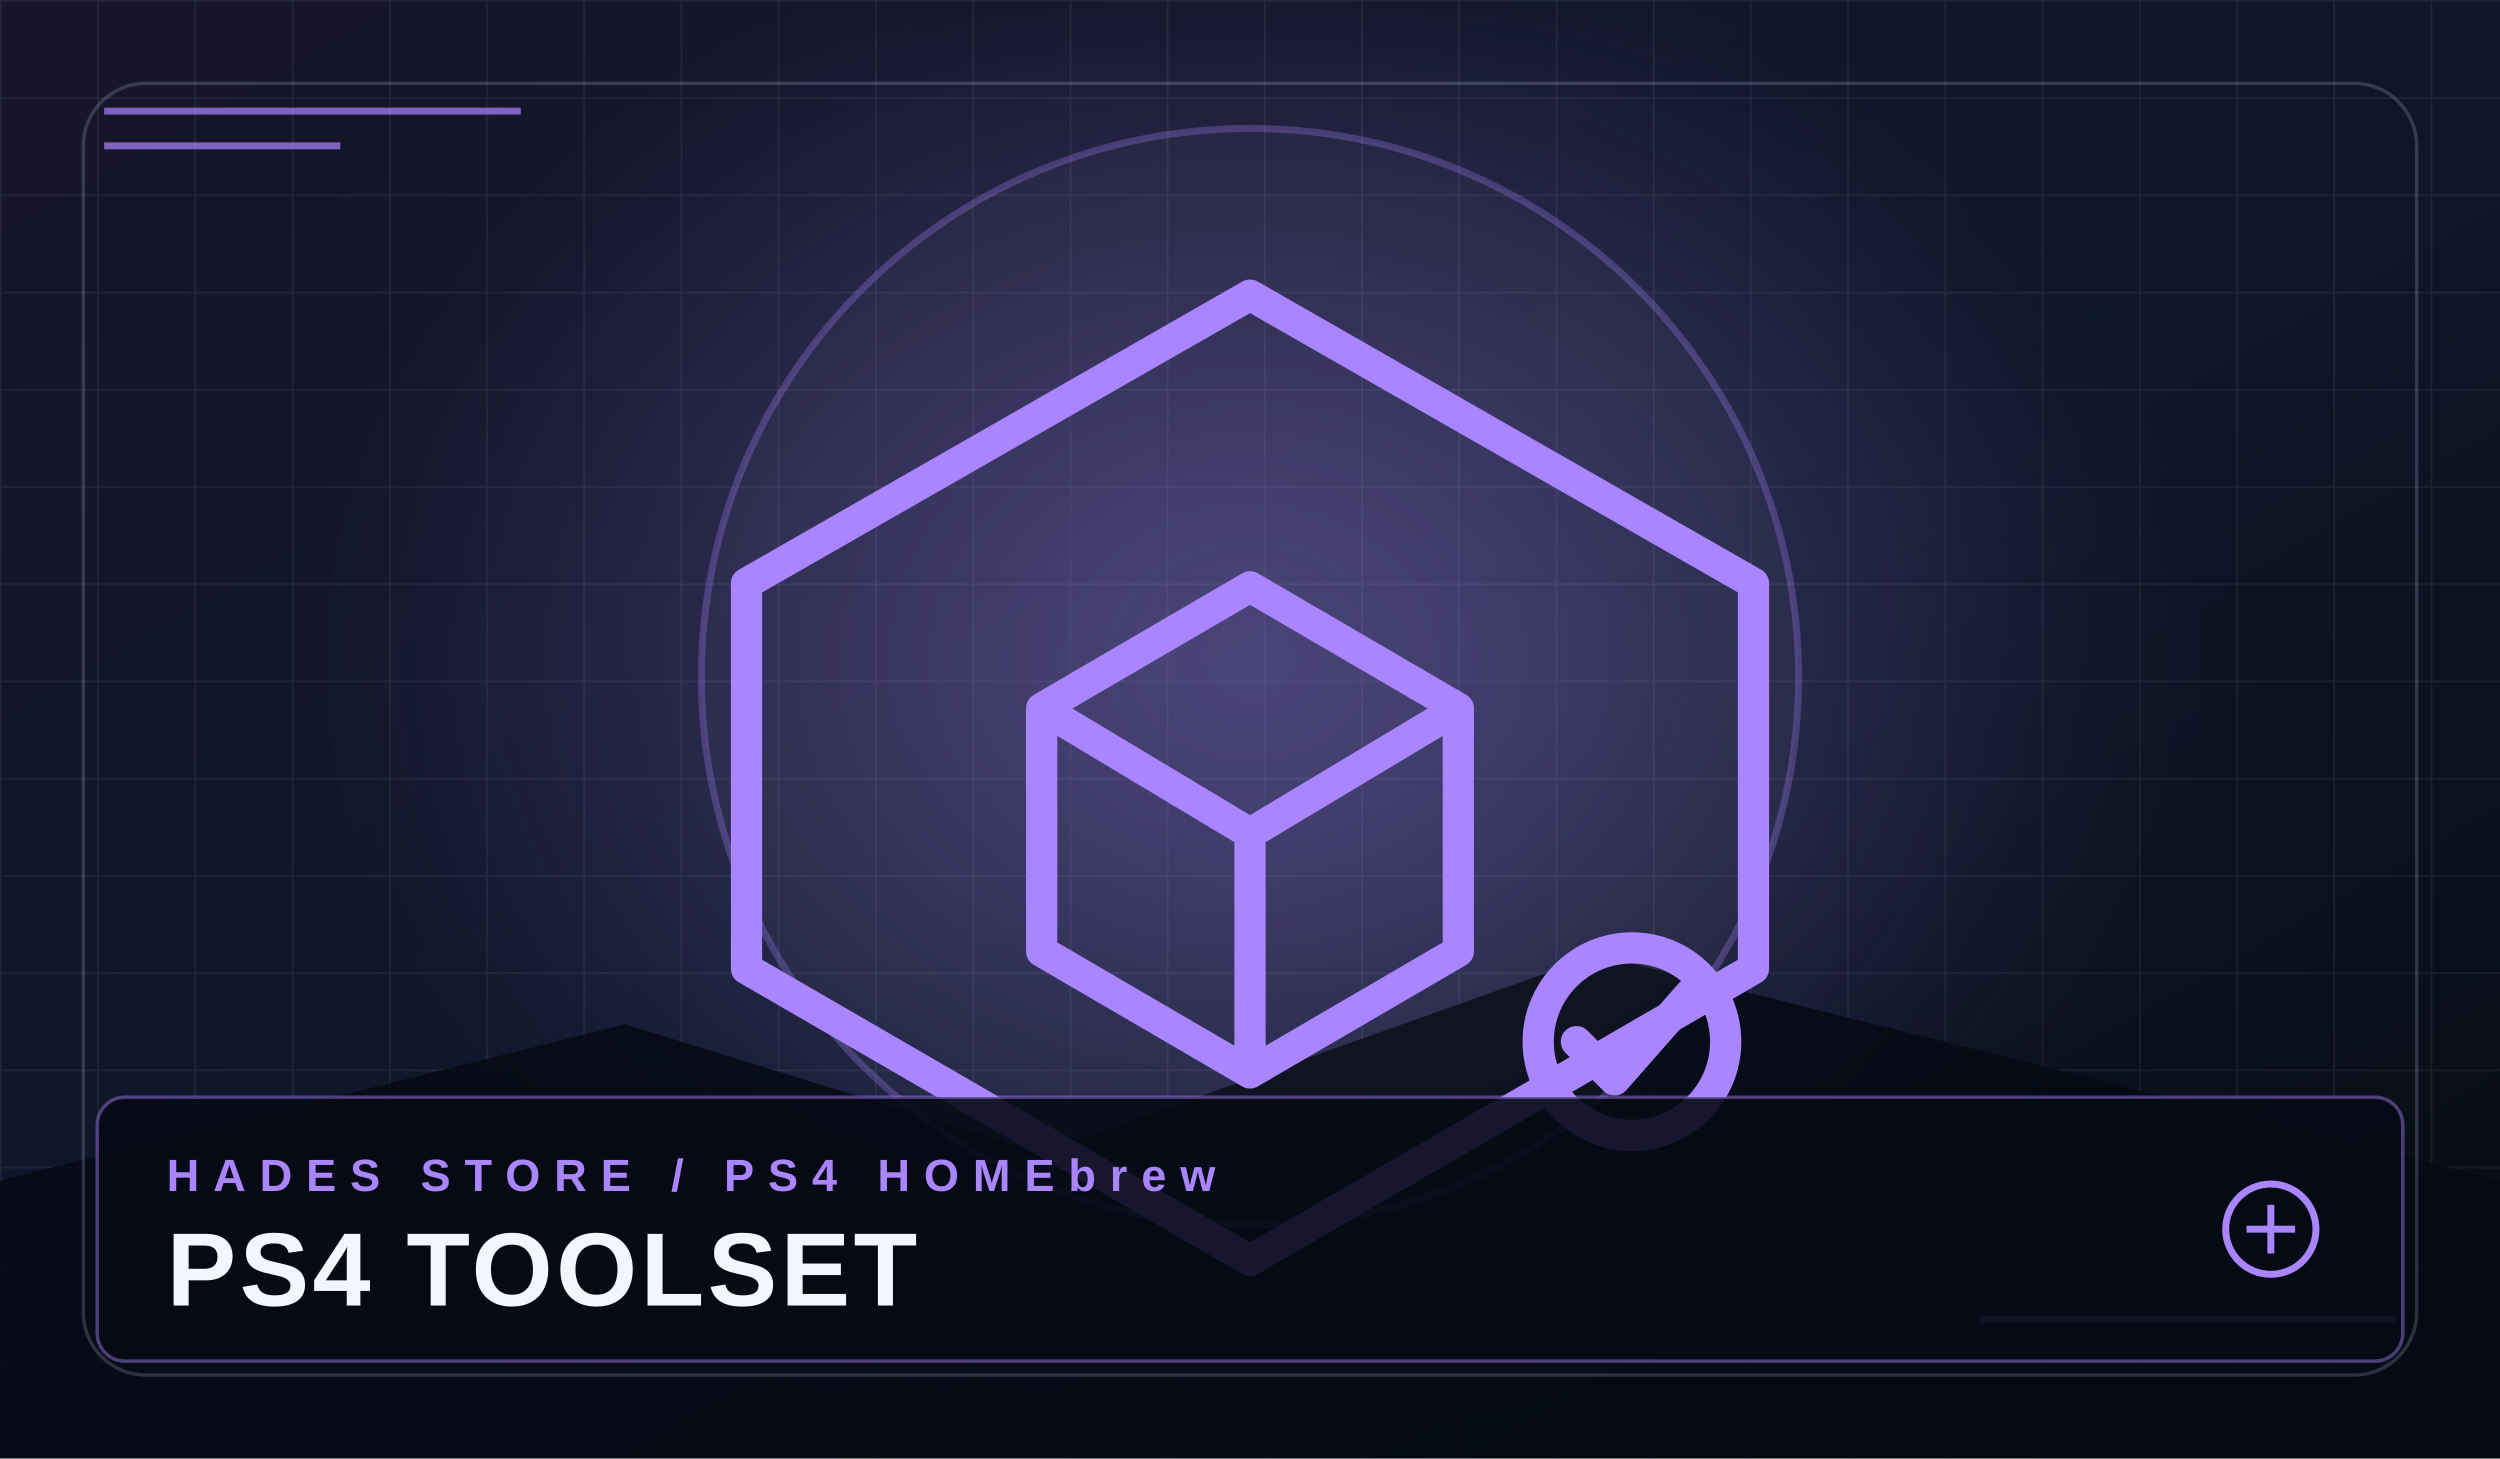
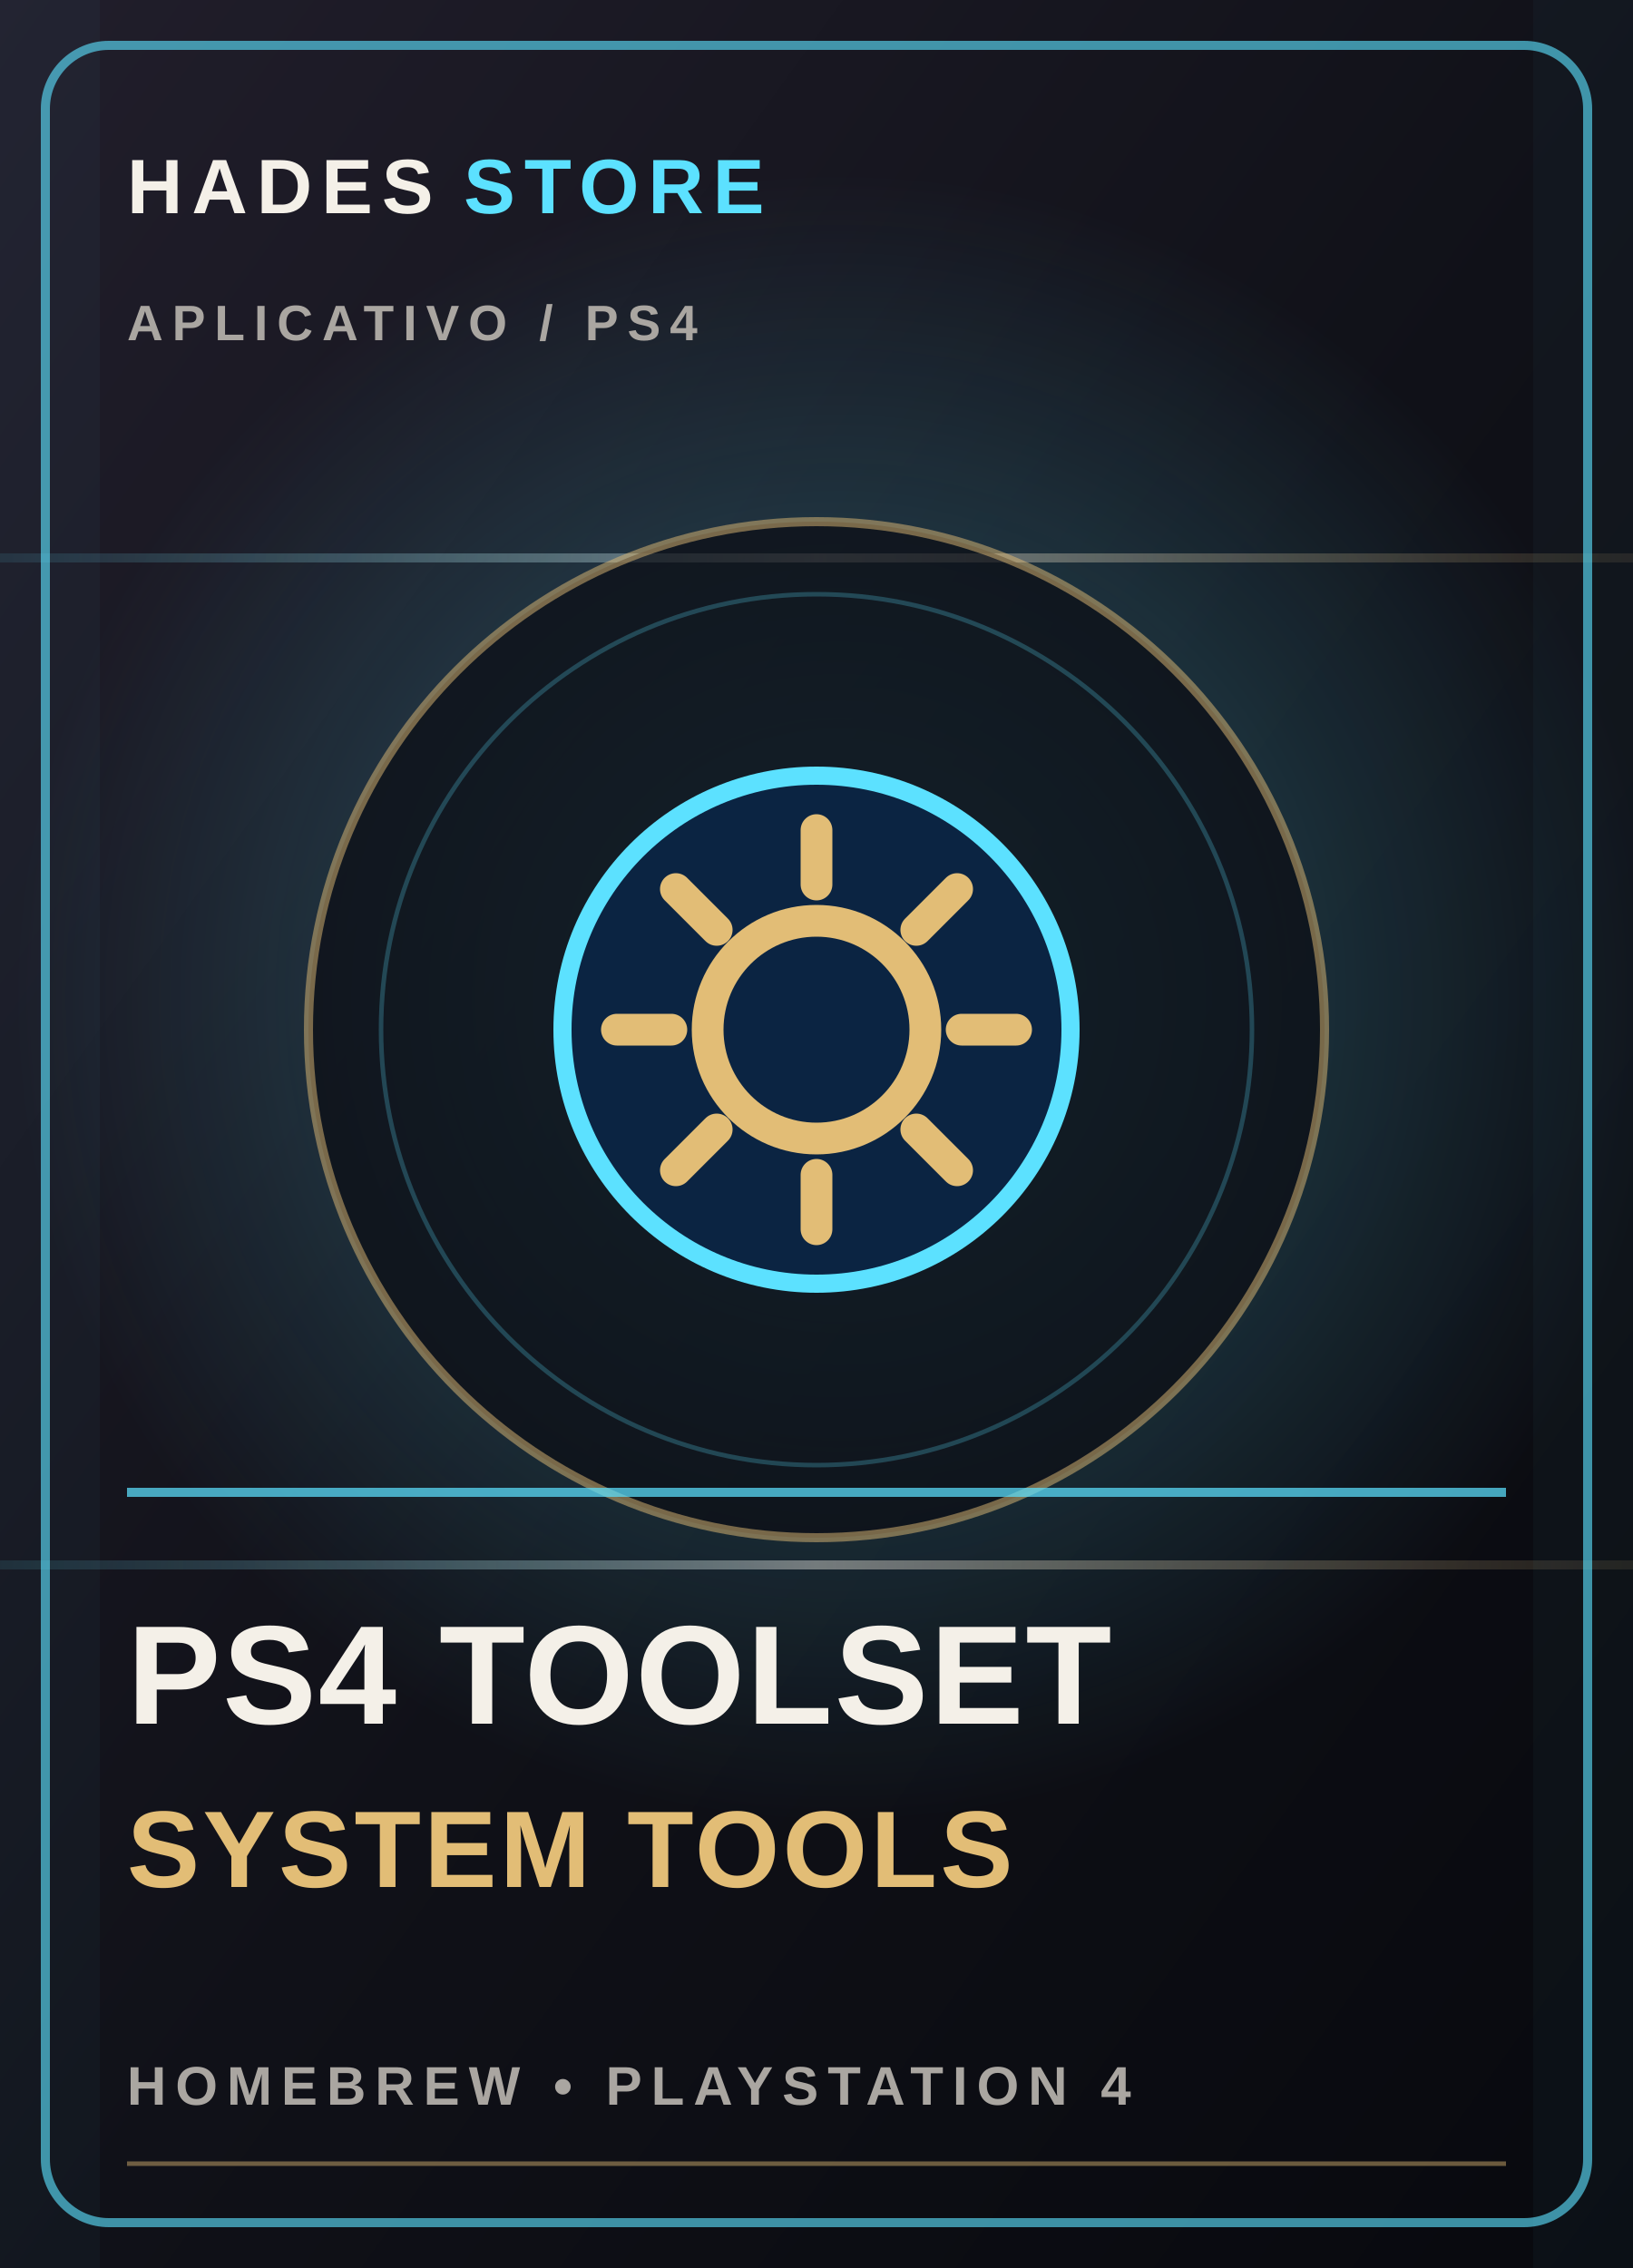
- <svg xmlns="http://www.w3.org/2000/svg" viewBox="0 0 720 420" role="img" aria-label="Capa PS4 Toolset">
+ <svg xmlns="http://www.w3.org/2000/svg" viewBox="0 0 360 500" role="img" aria-labelledby="title desc">
  <defs>
-     <linearGradient id="bg" x2="1" y2="1">
-       <stop stop-color="#17152a" />
-       <stop offset=".55" stop-color="#0d1728" />
-       <stop offset="1" stop-color="#080b13" />
+     <linearGradient id="bg-cover-9" x1="0" y1="0" x2="1" y2="1">
+       <stop stop-color="#211e2b" />
+       <stop offset=".52" stop-color="#101118" />
+       <stop offset="1" stop-color="#08090e" />
    </linearGradient>
-     <radialGradient id="glow">
-       <stop stop-color="#a985ff" stop-opacity=".4" />
-       <stop offset="1" stop-color="#a985ff" stop-opacity="0" />
+     <radialGradient id="glow-cover-9">
+       <stop stop-color="#5ce1ff" stop-opacity=".34" />
+       <stop offset="1" stop-color="#5ce1ff" stop-opacity="0" />
    </radialGradient>
-     <pattern id="grid" width="28" height="28" patternUnits="userSpaceOnUse">
-       <path d="M28 0H0v28" fill="none" stroke="#d9e7ff" stroke-opacity=".07" />
-     </pattern>
-     <filter id="blur">
-       <feGaussianBlur stdDeviation="22" />
-     </filter>
+     <linearGradient id="foil-cover-9" x1="0" y1="0" x2="1" y2="0">
+       <stop stop-color="#5ce1ff" stop-opacity=".1" />
+       <stop offset=".5" stop-color="#f4f0e8" stop-opacity=".42" />
+       <stop offset="1" stop-color="#e2bd76" stop-opacity=".1" />
+     </linearGradient>
  </defs>
-   <rect width="720" height="420" fill="url(#bg)" />
-   <rect width="720" height="420" fill="url(#grid)" />
-   <ellipse cx="360" cy="190" rx="260" ry="210" fill="url(#glow)" filter="url(#blur)" />
-   <path d="M0 340 180 295 300 332 460 275 720 340v80H0z" fill="#050914" opacity=".85" />
-   <circle cx="360" cy="195" r="158" fill="#fff" fill-opacity=".025" stroke="#a985ff" stroke-opacity=".28" stroke-width="2" />
-   <g fill="none" stroke="#a985ff" stroke-width="9" stroke-linecap="round" stroke-linejoin="round">
-     <path d="M360 85 505 168v111l-145 84-145-84V168z" />
-     <path d="m300 204 60-35 60 35-60 36zM300 204v70l60 35v-69m60-36v70l-60 35" />
-     <circle cx="470" cy="300" r="27" />
-     <path d="m454 300 11 11 22-25" />
+   <rect width="360" height="500" fill="url(#bg-cover-9)" />
+   <circle cx="185" cy="220" r="183" fill="url(#glow-cover-9)" />
+   <path d="M0 123h360M0 345h360" stroke="url(#foil-cover-9)" stroke-width="2" />
+   <path d="M0 0h22v500H0zm338 0h22v500h-22z" fill="#5ce1ff" opacity=".035" />
+   <rect x="10" y="10" width="340" height="480" rx="14" fill="none" stroke="#5ce1ff" stroke-opacity=".62" stroke-width="2" />
+   <text x="28" y="47" fill="#f4f0e8" font-family="Arial,sans-serif" font-size="17" font-weight="800" letter-spacing="2">HADES <tspan fill="#5ce1ff">STORE</tspan>
+   </text>
+   <text x="28" y="75" fill="#aaa6a1" font-family="Arial,sans-serif" font-size="11" font-weight="700" letter-spacing="2">APLICATIVO  /  PS4</text>
+   <circle cx="180" cy="227" r="112" fill="#0c0d14" fill-opacity=".72" stroke="#e2bd76" stroke-opacity=".5" stroke-width="2" />
+   <circle cx="180" cy="227" r="96" fill="none" stroke="#5ce1ff" stroke-opacity=".24" stroke-width="1" />
+   <g color="#5ce1ff">
+     <g transform="translate(180, 227)">
+       <circle cx="0" cy="0" r="56" fill="#0b2442" stroke="#5ce1ff" stroke-width="4" />
+       <circle cx="0" cy="0" r="24" fill="none" stroke="#e2bd76" stroke-width="7" />
+       <path d="M0,-44 V-32 M0,32 V44 M-44,0 H-32 M32,0 H44 M-31,-31 L-22,-22 M22,22 L31,31 M-31,31 L-22,22 M22,-22 L31,-31" stroke="#e2bd76" stroke-width="7" stroke-linecap="round" />
+     </g>
  </g>
-   <path d="M30 32h120m-120 10h68M570 380h120" stroke="#a985ff" stroke-opacity=".7" stroke-width="2" />
-   <rect x="24" y="24" width="672" height="372" rx="18" fill="none" stroke="#d8e7ff" stroke-opacity=".18" />
-   <rect x="28" y="316" width="664" height="76" rx="8" fill="#070b16" fill-opacity=".9" stroke="#a985ff" stroke-opacity=".42" />
-   <text x="48" y="343" fill="#a985ff" font-family="Arial,sans-serif" font-size="13" font-weight="700" letter-spacing="4">HADES STORE  /  PS4 HOMEbrew</text>
-   <text x="48" y="376" fill="#f4f6ff" font-family="Arial,sans-serif" font-size="30" font-weight="800" letter-spacing="1">PS4 TOOLSET</text>
-   <circle cx="654" cy="354" r="13" fill="none" stroke="#a985ff" stroke-width="2" />
-   <path d="M647 354h14m-7-7v14" stroke="#a985ff" stroke-width="2" />
+   <path d="M28 329h304" stroke="#5ce1ff" stroke-opacity=".72" stroke-width="2" />
+   <text x="28" y="380" fill="#f4f0e8" font-family="Arial,sans-serif" font-size="31" font-weight="900" letter-spacing=".4">PS4 TOOLSET</text>
+   <text x="28" y="416" fill="#e2bd76" font-family="Arial,sans-serif" font-size="24" font-weight="800" letter-spacing=".7">SYSTEM TOOLS</text>
+   <text x="28" y="464" fill="#aaa6a1" font-family="Arial,sans-serif" font-size="12" font-weight="700" letter-spacing="2">HOMEBREW  •  PLAYSTATION 4</text>
+   <path d="M28 477h304" stroke="#e2bd76" stroke-opacity=".45" />
</svg>
